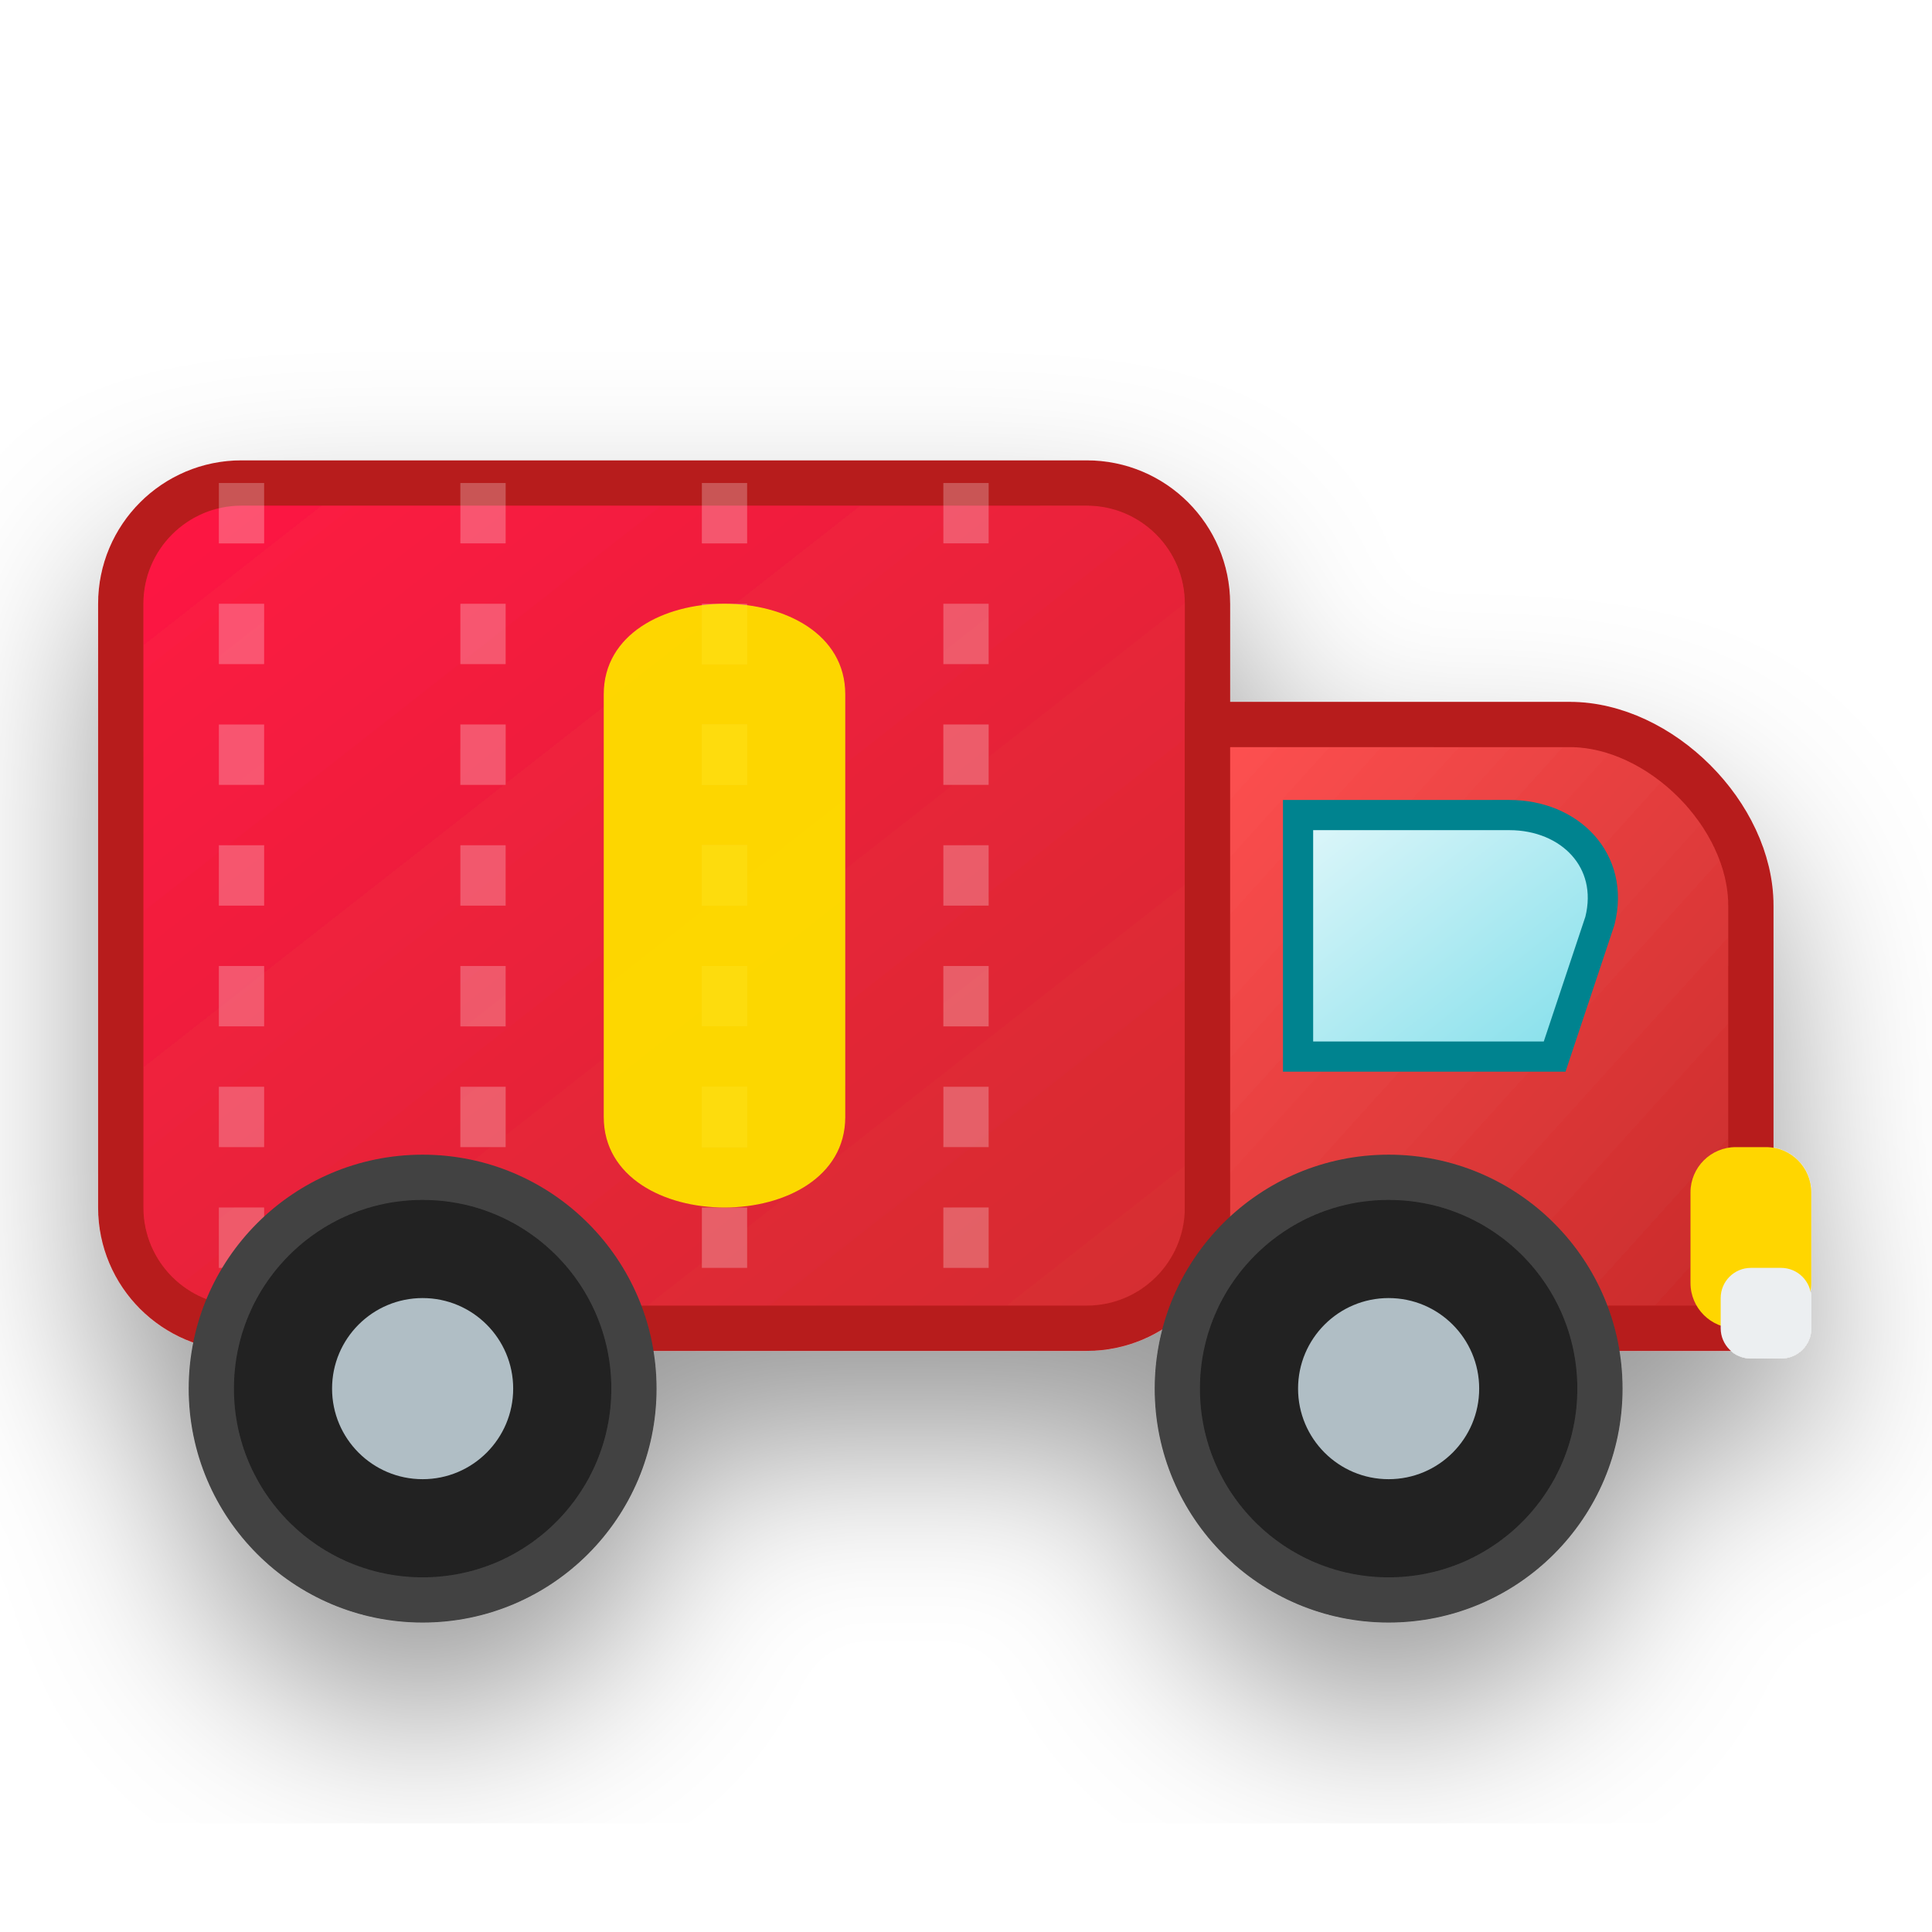
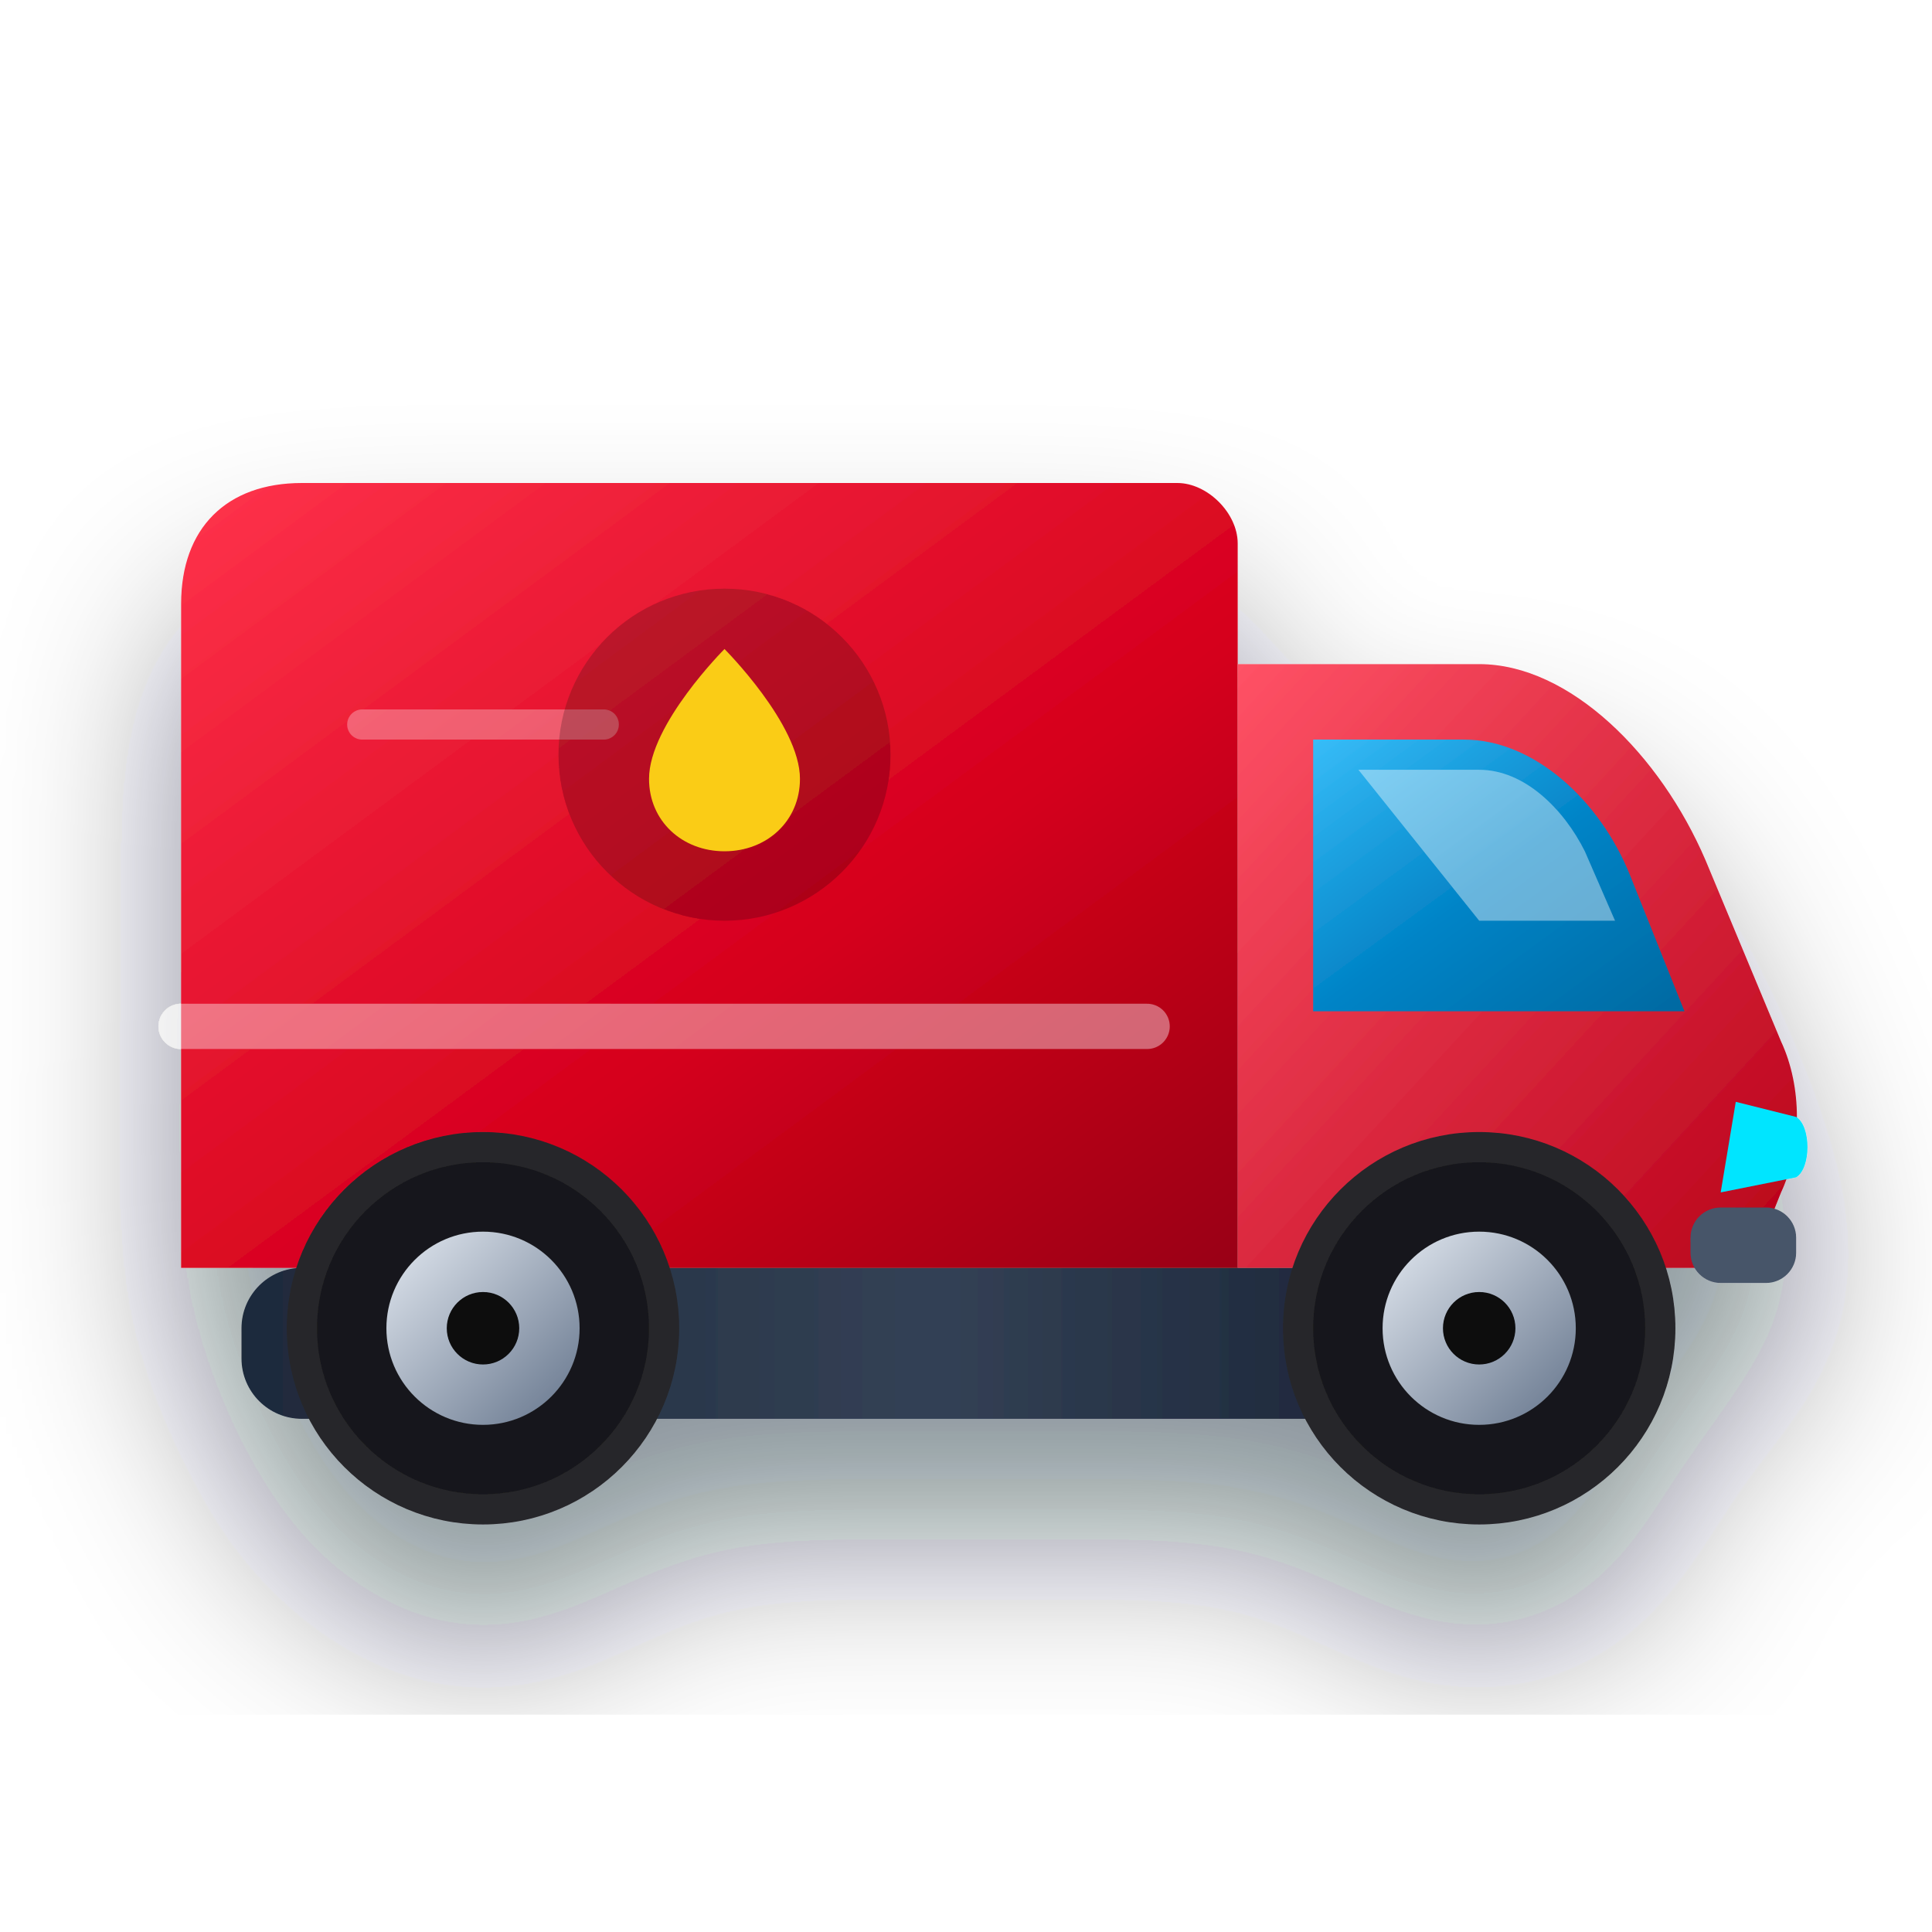
<svg xmlns="http://www.w3.org/2000/svg" viewBox="0 0 64 64" width="64" height="64">
  <defs>
-     <linearGradient id="redTruckGrad" x1="0%" y1="0%" x2="100%" y2="100%">
-       <stop offset="0%" stop-color="#FF1744" />
-       <stop offset="100%" stop-color="#D32F2F" />
+     <linearGradient id="modernRedBody" x1="0%" y1="0%" x2="100%" y2="100%">
+       <stop offset="0%" stop-color="#FF334B" />
+       <stop offset="60%" stop-color="#D5001C" />
+       <stop offset="100%" stop-color="#990012" />
    </linearGradient>
-     <linearGradient id="cabinGrad" x1="0%" y1="0%" x2="100%" y2="100%">
-       <stop offset="0%" stop-color="#FF5252" />
-       <stop offset="100%" stop-color="#C62828" />
+     <linearGradient id="cabinModernGrad" x1="0%" y1="0%" x2="100%" y2="100%">
+       <stop offset="0%" stop-color="#FF5266" />
+       <stop offset="100%" stop-color="#B70018" />
    </linearGradient>
-     <linearGradient id="windowGrad" x1="0%" y1="0%" x2="100%" y2="100%">
-       <stop offset="0%" stop-color="#E0F7FA" />
-       <stop offset="100%" stop-color="#80DEEA" />
+     <linearGradient id="windshieldGlass" x1="0%" y1="0%" x2="100%" y2="100%">
+       <stop offset="0%" stop-color="#38BDF8" />
+       <stop offset="50%" stop-color="#0284C7" />
+       <stop offset="100%" stop-color="#0369A1" />
    </linearGradient>
-     <filter id="truckShadow" x="-20%" y="-20%" width="140%" height="140%">
-       <feDropShadow dx="0" dy="3" stdDeviation="3" flood-color="#000" flood-opacity="0.4" />
+     <linearGradient id="metallicChassis" x1="0%" y1="0%" x2="100%" y2="0%">
+       <stop offset="0%" stop-color="#1E293B" />
+       <stop offset="50%" stop-color="#334155" />
+       <stop offset="100%" stop-color="#0F172A" />
+     </linearGradient>
+     <linearGradient id="wheelRim" x1="0%" y1="0%" x2="100%" y2="100%">
+       <stop offset="0%" stop-color="#E2E8F0" />
+       <stop offset="100%" stop-color="#64748B" />
+     </linearGradient>
+     <filter id="softElevation" x="-20%" y="-20%" width="140%" height="140%">
+       <feDropShadow dx="0" dy="4" stdDeviation="3" flood-color="#0F172A" flood-opacity="0.45" />
    </filter>
  </defs>
-   <g filter="url(#truckShadow)">
-     <rect x="4" y="16" width="36" height="28" rx="4" fill="url(#redTruckGrad)" stroke="#B71C1C" stroke-width="1.5" />
-     <path d="M 8 16 L 8 44 M 16 16 L 16 44 M 24 16 L 24 44 M 32 16 L 32 44" stroke="rgba(255,255,255,0.25)" stroke-width="1.5" stroke-dasharray="2 2" />
-     <path d="M 40 24 H 52 C 55 24 58 27 58 30 V 44 H 40 Z" fill="url(#cabinGrad)" stroke="#B71C1C" stroke-width="1.5" />
-     <path d="M 43 27 H 50 C 52 27 53.5 28.5 53 30.5 L 51.5 35 H 43 Z" fill="url(#windowGrad)" stroke="#00838F" stroke-width="1" />
-     <rect x="56" y="38" width="4" height="6" rx="1.5" fill="#FFD600" />
-     <rect x="57" y="42" width="3" height="3" rx="1" fill="#ECEFF1" />
-     <circle cx="14" cy="46" r="7" fill="#212121" stroke="#424242" stroke-width="1.5" />
-     <circle cx="14" cy="46" r="3" fill="#B0BEC5" />
-     <circle cx="46" cy="46" r="7" fill="#212121" stroke="#424242" stroke-width="1.5" />
-     <circle cx="46" cy="46" r="3" fill="#B0BEC5" />
-     <path d="M 20 23 C 20 21 22 20 24 20 C 26 20 28 21 28 23 V 37 C 28 39 26 40 24 40 C 22 40 20 39 20 37 Z" fill="#FFEA00" opacity="0.9" />
+   <g filter="url(#softElevation)">
+     <rect x="8" y="42" width="46" height="5" rx="2" fill="url(#metallicChassis)" />
+     <path d="M 6 20 C 6 17.5 7.5 16 10 16 L 39 16 C 40 16 41 17 41 18 L 41 42 L 6 42 Z" fill="url(#modernRedBody)" />
+     <path d="M 6 34 L 38 34" stroke="rgba(255,255,255,0.4)" stroke-width="1.5" stroke-linecap="round" />
+     <path d="M 12 24 L 20 24" stroke="rgba(255,255,255,0.3)" stroke-width="1" stroke-linecap="round" />
+     <circle cx="24" cy="25" r="5.5" fill="rgba(0,0,0,0.2)" />
+     <path d="M 24 21.5 C 24 21.5 21.5 24 21.5 25.8 C 21.5 27.2 22.6 28.2 24 28.2 C 25.4 28.2 26.5 27.2 26.5 25.8 C 26.5 24 24 21.5 24 21.5 Z" fill="#FACC15" />
+     <path d="M 41 22 L 49 22 C 52 22 55 25 56.5 28.5 L 59 34.5 C 59.7 36 59.7 38 59 39.5 L 58 42 L 41 42 Z" fill="url(#cabinModernGrad)" />
+     <path d="M 43.5 24.5 L 48.5 24.5 C 50.8 24.5 53 26.5 54 29 L 55.8 33.5 L 43.5 33.5 Z" fill="url(#windshieldGlass)" />
+     <path d="M 45 25.5 L 49 25.5 C 50.5 25.5 51.8 26.8 52.5 28.2 L 53.5 30.5 L 49 30.5 Z" fill="rgba(255,255,255,0.4)" />
+     <path d="M 57.5 36.5 L 59.5 37 C 60 37.3 60 38.7 59.5 39 L 57 39.5 Z" fill="#00E5FF" />
+     <rect x="56" y="40" width="3.5" height="2.5" rx="1" fill="#475569" />
+     <circle cx="16" cy="44" r="6" fill="#18181B" stroke="#27272A" stroke-width="1" />
+     <circle cx="16" cy="44" r="3.2" fill="url(#wheelRim)" />
+     <circle cx="16" cy="44" r="1.2" fill="#09090B" />
+     <circle cx="49" cy="44" r="6" fill="#18181B" stroke="#27272A" stroke-width="1" />
+     <circle cx="49" cy="44" r="3.2" fill="url(#wheelRim)" />
+     <circle cx="49" cy="44" r="1.2" fill="#09090B" />
  </g>
</svg>
